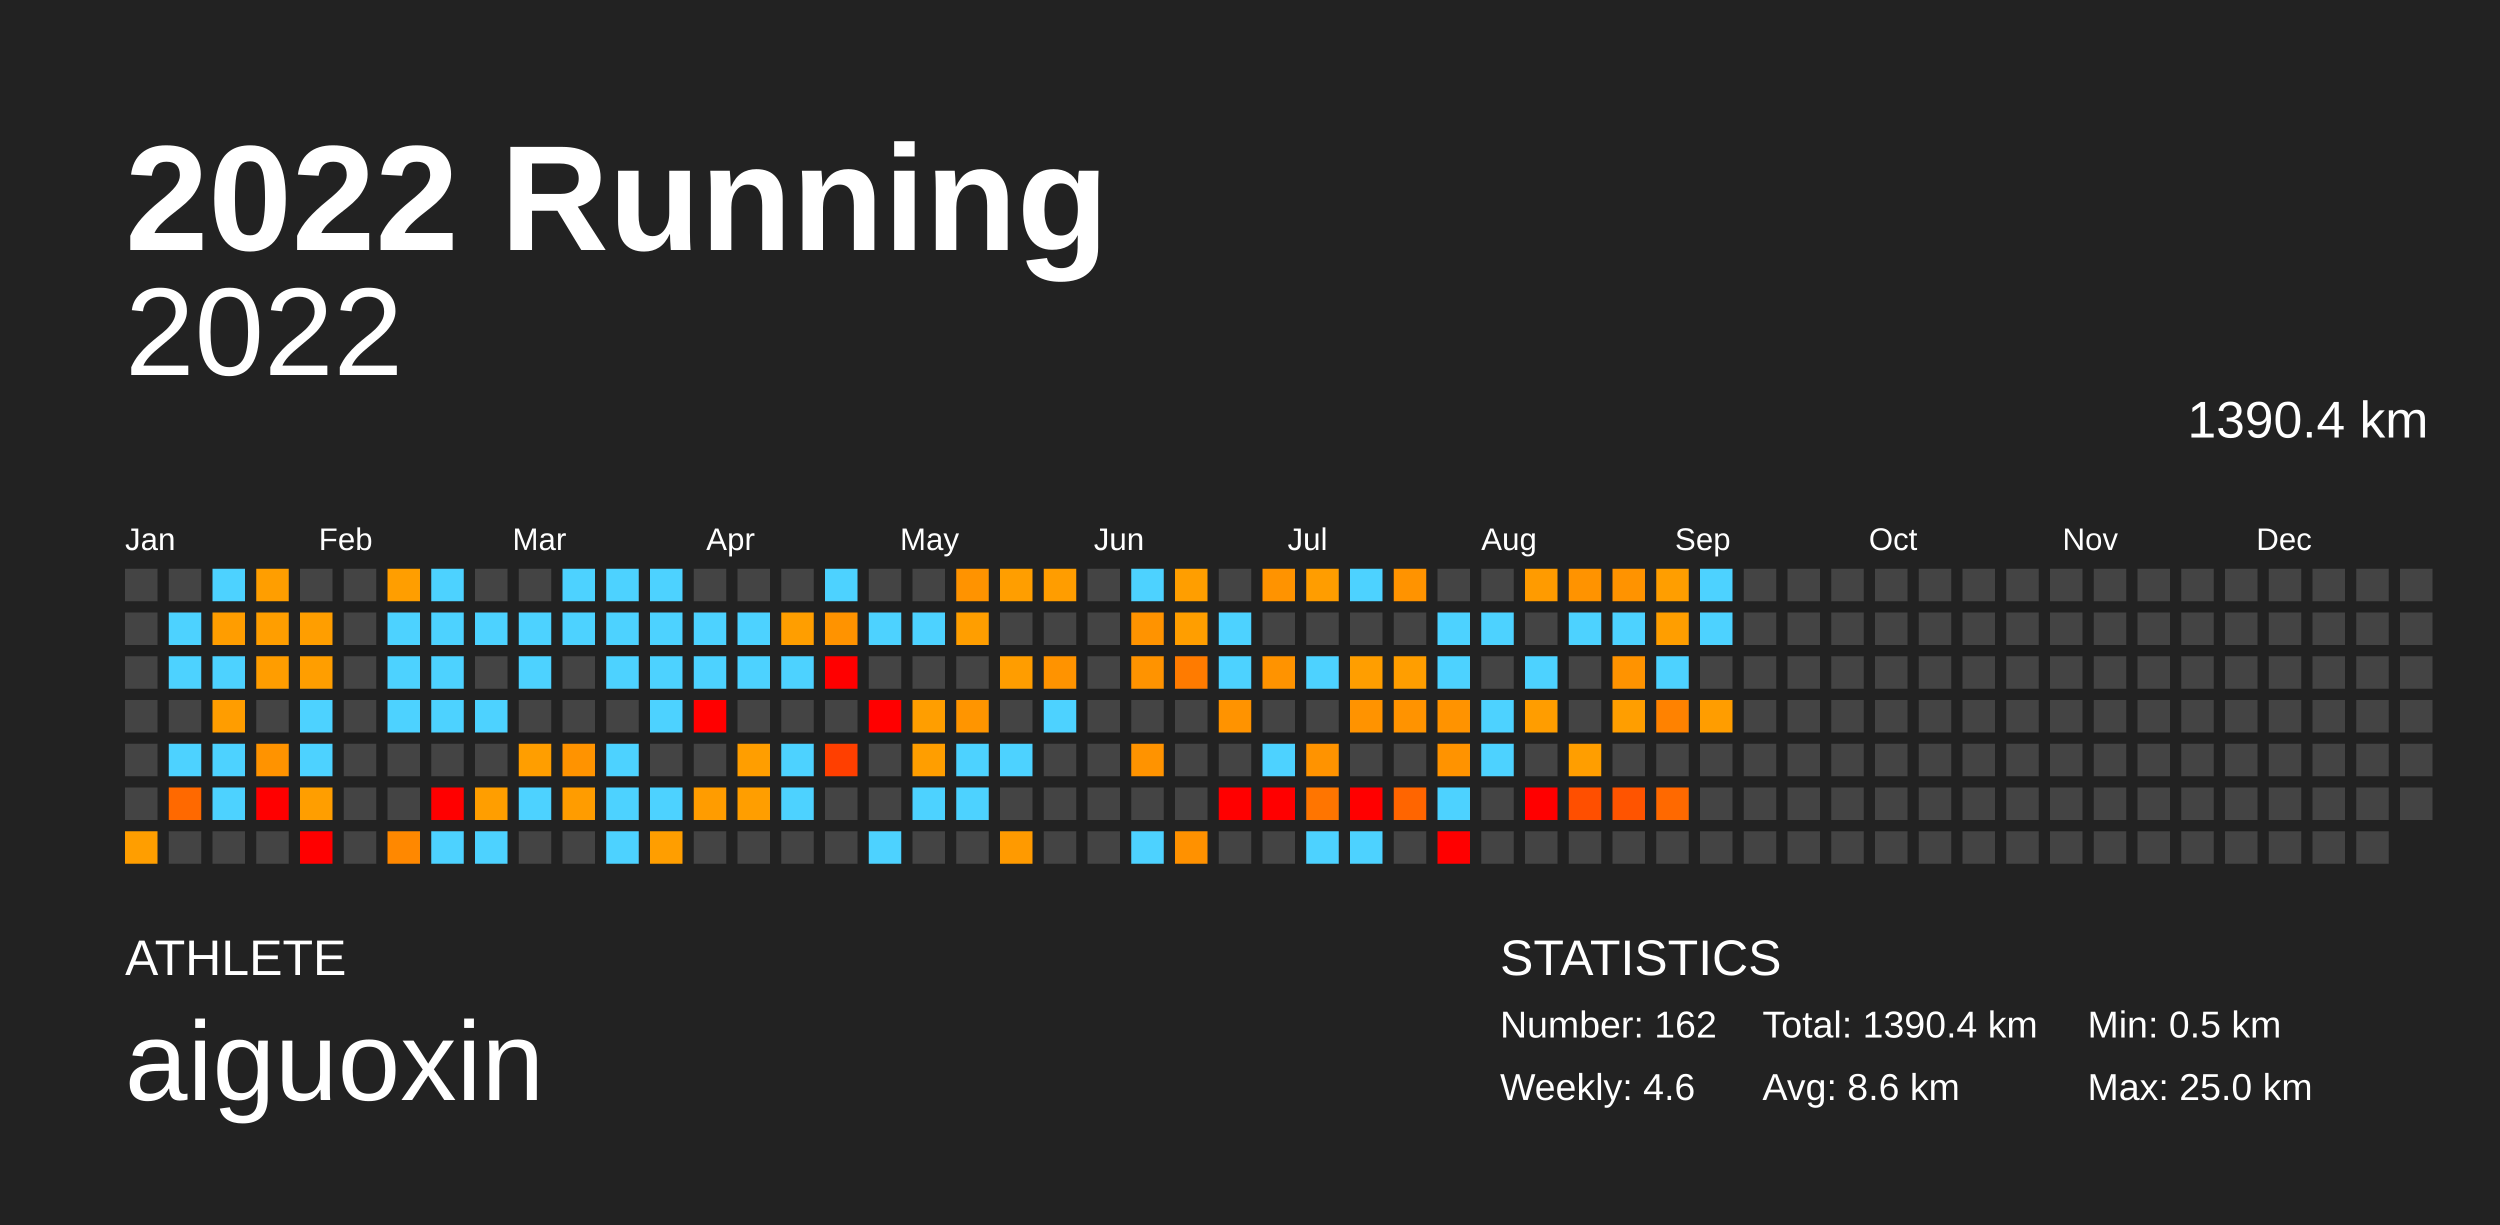
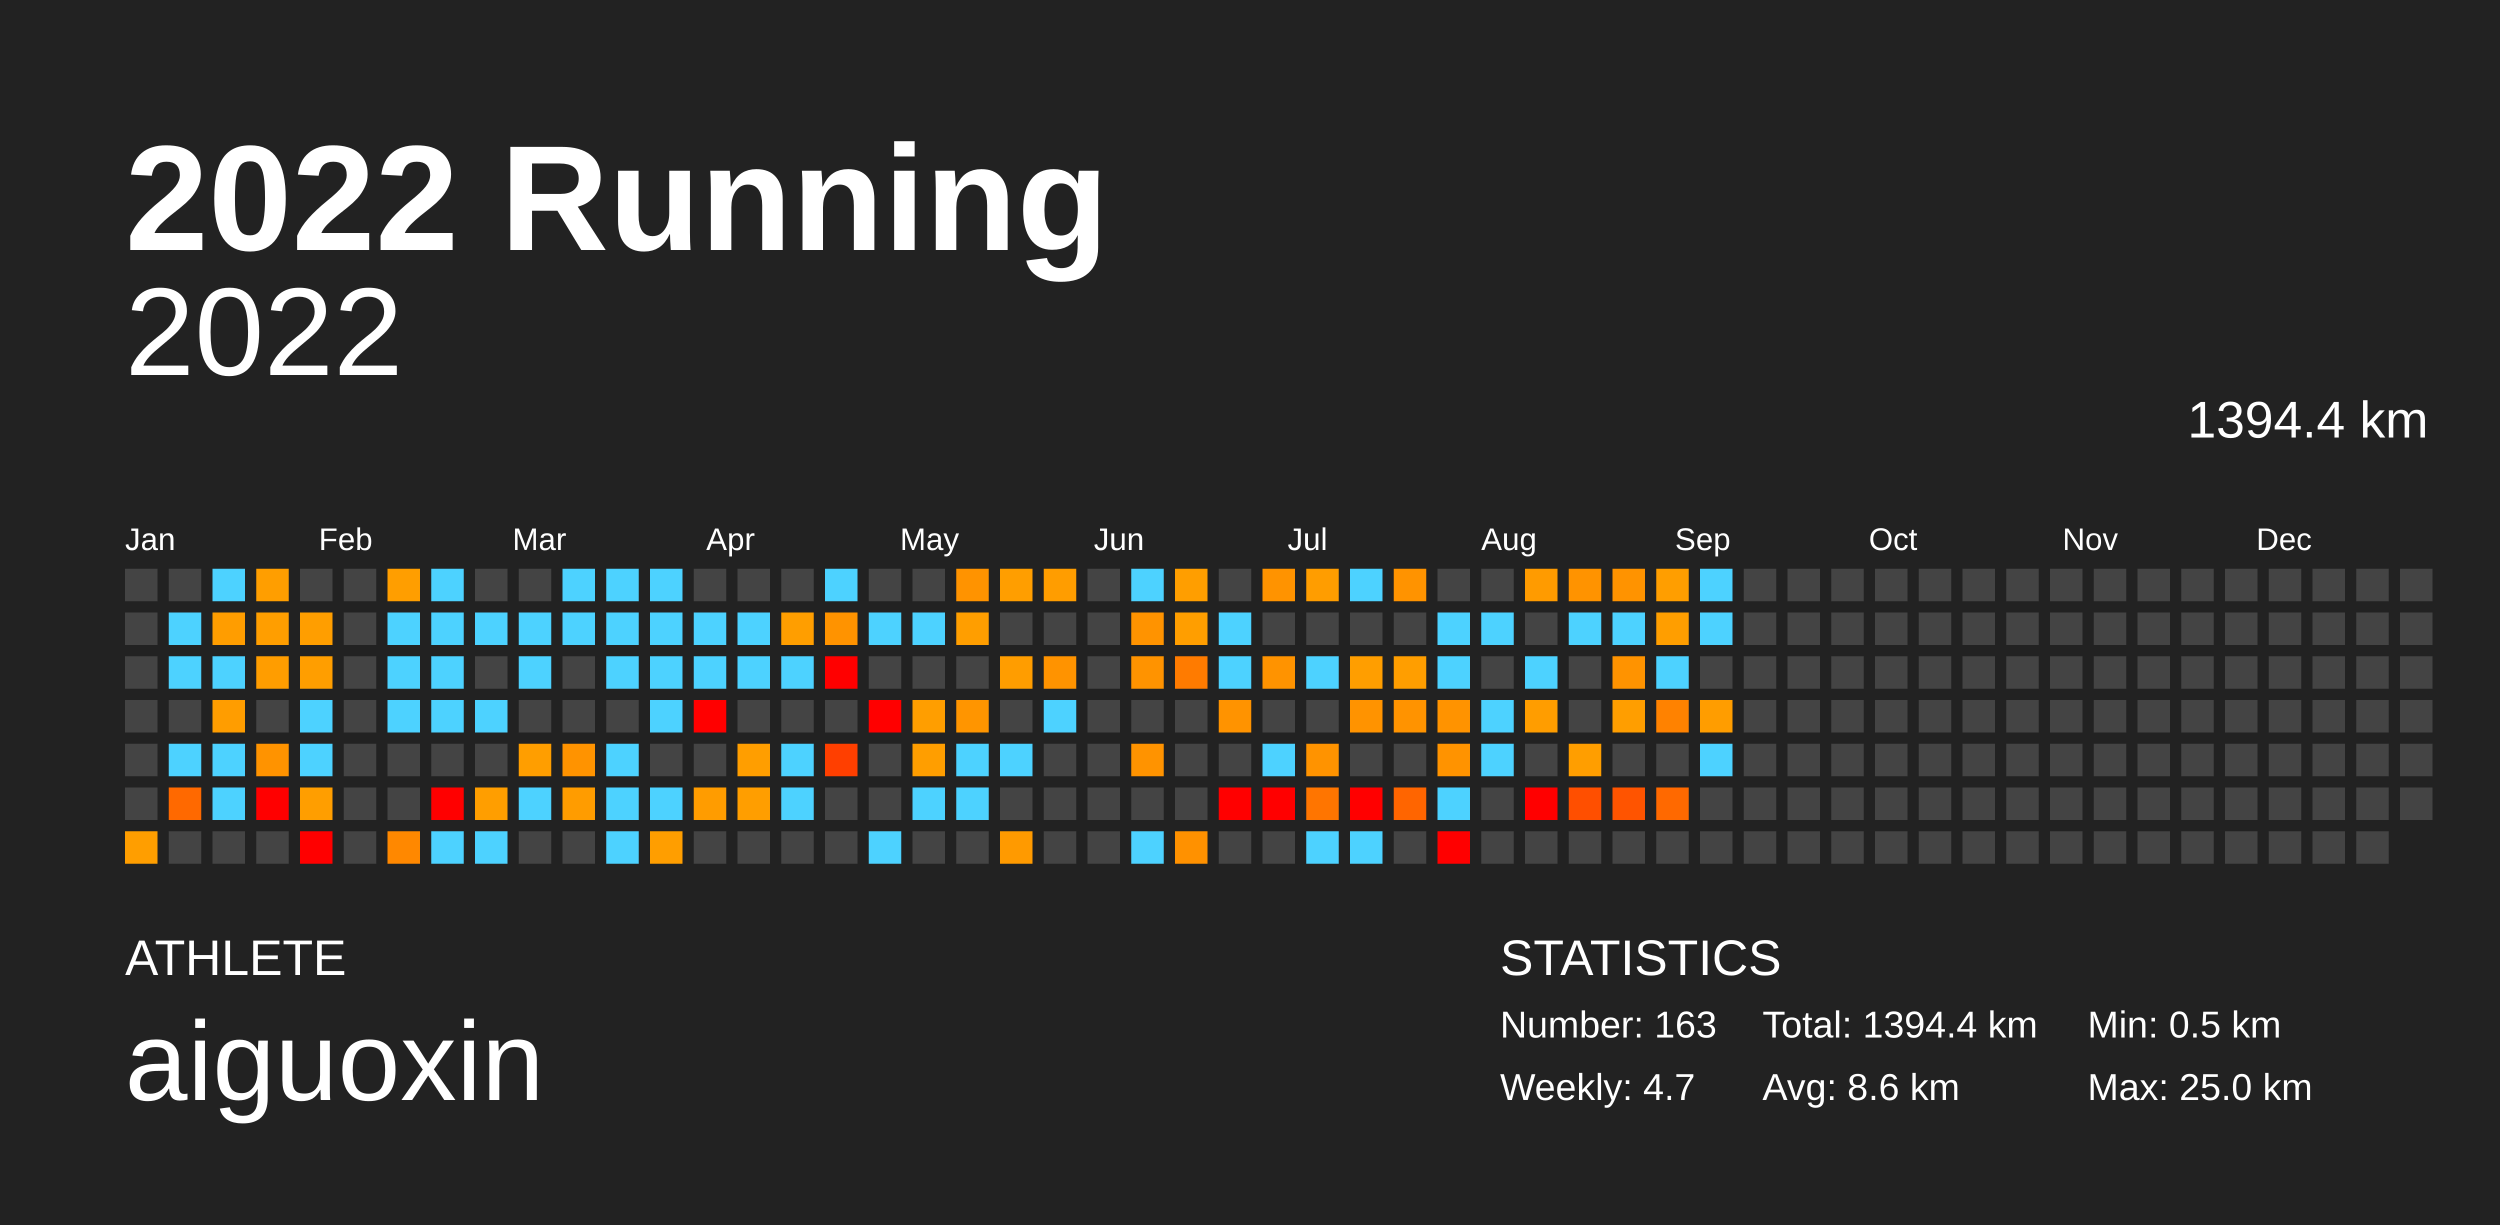
<svg xmlns="http://www.w3.org/2000/svg" baseProfile="full" height="98mm" version="1.1" viewBox="0,0,200,98" width="200mm">
  <defs />
  <rect fill="#222222" height="98" width="200" x="0" y="0" />
  <text fill="#FFFFFF" style="font-size:12px; font-family:Arial; font-weight:bold;" x="10" y="20">2022 Running</text>
  <text fill="#FFFFFF" style="font-size:4px; font-family:Arial" x="10" y="78">ATHLETE</text>
  <text fill="#FFFFFF" style="font-size:9px; font-family:Arial" x="10" y="88">aiguoxin</text>
  <text fill="#FFFFFF" style="font-size:4px; font-family:Arial" x="120" y="78">STATISTICS</text>
-   <text fill="#FFFFFF" style="font-size:3px; font-family:Arial" x="120" y="83">Number: 162</text>
-   <text fill="#FFFFFF" style="font-size:3px; font-family:Arial" x="120" y="88">Weekly: 4.6</text>
-   <text fill="#FFFFFF" style="font-size:3px; font-family:Arial" x="141" y="83">Total: 1390.4 km</text>
+   <text fill="#FFFFFF" style="font-size:3px; font-family:Arial" x="120" y="83">Number: 163</text>
+   <text fill="#FFFFFF" style="font-size:3px; font-family:Arial" x="120" y="88">Weekly: 4.7</text>
+   <text fill="#FFFFFF" style="font-size:3px; font-family:Arial" x="141" y="83">Total: 1394.4 km</text>
  <text fill="#FFFFFF" style="font-size:3px; font-family:Arial" x="141" y="88">Avg: 8.6 km</text>
  <text fill="#FFFFFF" style="font-size:3px; font-family:Arial" x="167" y="83">Min: 0.5 km</text>
  <text fill="#FFFFFF" style="font-size:3px; font-family:Arial" x="167" y="88">Max: 25.0 km</text>
  <text alignment-baseline="hanging" fill="#FFFFFF" style="font-size:10.0px; font-family:Arial;" x="10" y="30">2022</text>
-   <text alignment-baseline="hanging" fill="#FFFFFF" style="font-size:4.125px; font-family:Arial;" x="175" y="35">1390.4 km</text>
+   <text alignment-baseline="hanging" fill="#FFFFFF" style="font-size:4.125px; font-family:Arial;" x="175" y="35">1394.4 km</text>
  <text fill="#FFFFFF" style="font-size:2.5px; font-family:Arial" x="10.0" y="44">Jan</text>
  <text fill="#FFFFFF" style="font-size:2.5px; font-family:Arial" x="25.5" y="44">Feb</text>
  <text fill="#FFFFFF" style="font-size:2.5px; font-family:Arial" x="41.0" y="44">Mar</text>
  <text fill="#FFFFFF" style="font-size:2.5px; font-family:Arial" x="56.5" y="44">Apr</text>
  <text fill="#FFFFFF" style="font-size:2.5px; font-family:Arial" x="72.0" y="44">May</text>
  <text fill="#FFFFFF" style="font-size:2.5px; font-family:Arial" x="87.5" y="44">Jun</text>
  <text fill="#FFFFFF" style="font-size:2.5px; font-family:Arial" x="103.0" y="44">Jul</text>
  <text fill="#FFFFFF" style="font-size:2.5px; font-family:Arial" x="118.5" y="44">Aug</text>
  <text fill="#FFFFFF" style="font-size:2.5px; font-family:Arial" x="134.0" y="44">Sep</text>
  <text fill="#FFFFFF" style="font-size:2.5px; font-family:Arial" x="149.5" y="44">Oct</text>
  <text fill="#FFFFFF" style="font-size:2.5px; font-family:Arial" x="165.0" y="44">Nov</text>
  <text fill="#FFFFFF" style="font-size:2.5px; font-family:Arial" x="180.5" y="44">Dec</text>
  <rect fill="#444444" height="2.6" width="2.6" x="10.0" y="45.5" />
  <rect fill="#444444" height="2.6" width="2.6" x="10.0" y="49.0" />
  <rect fill="#444444" height="2.6" width="2.6" x="10.0" y="52.5" />
  <rect fill="#444444" height="2.6" width="2.6" x="10.0" y="56.0" />
  <rect fill="#444444" height="2.6" width="2.6" x="10.0" y="59.5" />
  <rect fill="#444444" height="2.6" width="2.6" x="10.0" y="63.0" />
  <rect fill="#ff9e00" height="2.6" width="2.6" x="10.0" y="66.5" />
  <rect fill="#444444" height="2.6" width="2.6" x="13.5" y="45.5" />
  <rect fill="#4dd2ff" height="2.6" width="2.6" x="13.5" y="49.0" />
  <rect fill="#4dd2ff" height="2.6" width="2.6" x="13.5" y="52.5" />
  <rect fill="#444444" height="2.6" width="2.6" x="13.5" y="56.0" />
  <rect fill="#4dd2ff" height="2.6" width="2.6" x="13.5" y="59.5" />
  <rect fill="#ff6900" height="2.6" width="2.6" x="13.5" y="63.0" />
  <rect fill="#444444" height="2.6" width="2.6" x="13.5" y="66.5" />
  <rect fill="#4dd2ff" height="2.6" width="2.6" x="17.0" y="45.5" />
  <rect fill="#ff9d00" height="2.6" width="2.6" x="17.0" y="49.0" />
  <rect fill="#4dd2ff" height="2.6" width="2.6" x="17.0" y="52.5" />
  <rect fill="#ff9d00" height="2.6" width="2.6" x="17.0" y="56.0" />
  <rect fill="#4dd2ff" height="2.6" width="2.6" x="17.0" y="59.5" />
  <rect fill="#4dd2ff" height="2.6" width="2.6" x="17.0" y="63.0" />
  <rect fill="#444444" height="2.6" width="2.6" x="17.0" y="66.5" />
  <rect fill="#ff9e00" height="2.6" width="2.6" x="20.5" y="45.5" />
  <rect fill="#ff9e00" height="2.6" width="2.6" x="20.5" y="49.0" />
  <rect fill="#ff9d00" height="2.6" width="2.6" x="20.5" y="52.5" />
  <rect fill="#444444" height="2.6" width="2.6" x="20.5" y="56.0" />
  <rect fill="#ff9300" height="2.6" width="2.6" x="20.5" y="59.5" />
  <rect fill="red" height="2.6" width="2.6" x="20.5" y="63.0" />
  <rect fill="#444444" height="2.6" width="2.6" x="20.5" y="66.5" />
  <rect fill="#444444" height="2.6" width="2.6" x="24.0" y="45.5" />
  <rect fill="#ff9e00" height="2.6" width="2.6" x="24.0" y="49.0" />
  <rect fill="#ff9e00" height="2.6" width="2.6" x="24.0" y="52.5" />
  <rect fill="#4dd2ff" height="2.6" width="2.6" x="24.0" y="56.0" />
  <rect fill="#4dd2ff" height="2.6" width="2.6" x="24.0" y="59.5" />
  <rect fill="#ff9e00" height="2.6" width="2.6" x="24.0" y="63.0" />
  <rect fill="red" height="2.6" width="2.6" x="24.0" y="66.5" />
  <rect fill="#444444" height="2.6" width="2.6" x="27.5" y="45.5" />
  <rect fill="#444444" height="2.6" width="2.6" x="27.5" y="49.0" />
  <rect fill="#444444" height="2.6" width="2.6" x="27.5" y="52.5" />
  <rect fill="#444444" height="2.6" width="2.6" x="27.5" y="56.0" />
  <rect fill="#444444" height="2.6" width="2.6" x="27.5" y="59.5" />
  <rect fill="#444444" height="2.6" width="2.6" x="27.5" y="63.0" />
  <rect fill="#444444" height="2.6" width="2.6" x="27.5" y="66.5" />
  <rect fill="#ff9e00" height="2.6" width="2.6" x="31.0" y="45.5" />
  <rect fill="#4dd2ff" height="2.6" width="2.6" x="31.0" y="49.0" />
  <rect fill="#4dd2ff" height="2.6" width="2.6" x="31.0" y="52.5" />
  <rect fill="#4dd2ff" height="2.6" width="2.6" x="31.0" y="56.0" />
  <rect fill="#444444" height="2.6" width="2.6" x="31.0" y="59.5" />
  <rect fill="#444444" height="2.6" width="2.6" x="31.0" y="63.0" />
  <rect fill="#ff8800" height="2.6" width="2.6" x="31.0" y="66.5" />
  <rect fill="#4dd2ff" height="2.6" width="2.6" x="34.5" y="45.5" />
  <rect fill="#4dd2ff" height="2.6" width="2.6" x="34.5" y="49.0" />
  <rect fill="#4dd2ff" height="2.6" width="2.6" x="34.5" y="52.5" />
  <rect fill="#4dd2ff" height="2.6" width="2.6" x="34.5" y="56.0" />
  <rect fill="#444444" height="2.6" width="2.6" x="34.5" y="59.5" />
  <rect fill="red" height="2.6" width="2.6" x="34.5" y="63.0" />
  <rect fill="#4dd2ff" height="2.6" width="2.6" x="34.5" y="66.5" />
  <rect fill="#444444" height="2.6" width="2.6" x="38.0" y="45.5" />
  <rect fill="#4dd2ff" height="2.6" width="2.6" x="38.0" y="49.0" />
  <rect fill="#444444" height="2.6" width="2.6" x="38.0" y="52.5" />
  <rect fill="#4dd2ff" height="2.6" width="2.6" x="38.0" y="56.0" />
  <rect fill="#444444" height="2.6" width="2.6" x="38.0" y="59.5" />
  <rect fill="#ff9e00" height="2.6" width="2.6" x="38.0" y="63.0" />
  <rect fill="#4dd2ff" height="2.6" width="2.6" x="38.0" y="66.5" />
  <rect fill="#444444" height="2.6" width="2.6" x="41.5" y="45.5" />
  <rect fill="#4dd2ff" height="2.6" width="2.6" x="41.5" y="49.0" />
  <rect fill="#4dd2ff" height="2.6" width="2.6" x="41.5" y="52.5" />
  <rect fill="#444444" height="2.6" width="2.6" x="41.5" y="56.0" />
  <rect fill="#ff9e00" height="2.6" width="2.6" x="41.5" y="59.5" />
  <rect fill="#4dd2ff" height="2.6" width="2.6" x="41.5" y="63.0" />
  <rect fill="#444444" height="2.6" width="2.6" x="41.5" y="66.5" />
  <rect fill="#4dd2ff" height="2.6" width="2.6" x="45.0" y="45.5" />
  <rect fill="#4dd2ff" height="2.6" width="2.6" x="45.0" y="49.0" />
  <rect fill="#444444" height="2.6" width="2.6" x="45.0" y="52.5" />
  <rect fill="#444444" height="2.6" width="2.6" x="45.0" y="56.0" />
  <rect fill="#ff9300" height="2.6" width="2.6" x="45.0" y="59.5" />
  <rect fill="#ff9c00" height="2.6" width="2.6" x="45.0" y="63.0" />
  <rect fill="#444444" height="2.6" width="2.6" x="45.0" y="66.5" />
  <rect fill="#4dd2ff" height="2.6" width="2.6" x="48.5" y="45.5" />
  <rect fill="#4dd2ff" height="2.6" width="2.6" x="48.5" y="49.0" />
  <rect fill="#4dd2ff" height="2.6" width="2.6" x="48.5" y="52.5" />
  <rect fill="#444444" height="2.6" width="2.6" x="48.5" y="56.0" />
  <rect fill="#4dd2ff" height="2.6" width="2.6" x="48.5" y="59.5" />
  <rect fill="#4dd2ff" height="2.6" width="2.6" x="48.5" y="63.0" />
  <rect fill="#4dd2ff" height="2.6" width="2.6" x="48.5" y="66.5" />
  <rect fill="#4dd2ff" height="2.6" width="2.6" x="52.0" y="45.5" />
  <rect fill="#4dd2ff" height="2.6" width="2.6" x="52.0" y="49.0" />
  <rect fill="#4dd2ff" height="2.6" width="2.6" x="52.0" y="52.5" />
  <rect fill="#4dd2ff" height="2.6" width="2.6" x="52.0" y="56.0" />
  <rect fill="#444444" height="2.6" width="2.6" x="52.0" y="59.5" />
  <rect fill="#4dd2ff" height="2.6" width="2.6" x="52.0" y="63.0" />
  <rect fill="#ff9e00" height="2.6" width="2.6" x="52.0" y="66.5" />
  <rect fill="#444444" height="2.6" width="2.6" x="55.5" y="45.5" />
  <rect fill="#4dd2ff" height="2.6" width="2.6" x="55.5" y="49.0" />
  <rect fill="#4dd2ff" height="2.6" width="2.6" x="55.5" y="52.5" />
  <rect fill="red" height="2.6" width="2.6" x="55.5" y="56.0" />
  <rect fill="#444444" height="2.6" width="2.6" x="55.5" y="59.5" />
  <rect fill="#ff9c00" height="2.6" width="2.6" x="55.5" y="63.0" />
  <rect fill="#444444" height="2.6" width="2.6" x="55.5" y="66.5" />
  <rect fill="#444444" height="2.6" width="2.6" x="59.0" y="45.5" />
  <rect fill="#4dd2ff" height="2.6" width="2.6" x="59.0" y="49.0" />
  <rect fill="#4dd2ff" height="2.6" width="2.6" x="59.0" y="52.5" />
  <rect fill="#444444" height="2.6" width="2.6" x="59.0" y="56.0" />
  <rect fill="#ff9e00" height="2.6" width="2.6" x="59.0" y="59.5" />
  <rect fill="#ff9e00" height="2.6" width="2.6" x="59.0" y="63.0" />
  <rect fill="#444444" height="2.6" width="2.6" x="59.0" y="66.5" />
  <rect fill="#444444" height="2.6" width="2.6" x="62.5" y="45.5" />
  <rect fill="#ff9e00" height="2.6" width="2.6" x="62.5" y="49.0" />
  <rect fill="#4dd2ff" height="2.6" width="2.6" x="62.5" y="52.5" />
  <rect fill="#444444" height="2.6" width="2.6" x="62.5" y="56.0" />
  <rect fill="#4dd2ff" height="2.6" width="2.6" x="62.5" y="59.5" />
  <rect fill="#4dd2ff" height="2.6" width="2.6" x="62.5" y="63.0" />
  <rect fill="#444444" height="2.6" width="2.6" x="62.5" y="66.5" />
  <rect fill="#4dd2ff" height="2.6" width="2.6" x="66.0" y="45.5" />
  <rect fill="#ff9300" height="2.6" width="2.6" x="66.0" y="49.0" />
  <rect fill="red" height="2.6" width="2.6" x="66.0" y="52.5" />
  <rect fill="#444444" height="2.6" width="2.6" x="66.0" y="56.0" />
  <rect fill="#ff3f00" height="2.6" width="2.6" x="66.0" y="59.5" />
  <rect fill="#444444" height="2.6" width="2.6" x="66.0" y="63.0" />
  <rect fill="#444444" height="2.6" width="2.6" x="66.0" y="66.5" />
  <rect fill="#444444" height="2.6" width="2.6" x="69.5" y="45.5" />
  <rect fill="#4dd2ff" height="2.6" width="2.6" x="69.5" y="49.0" />
  <rect fill="#444444" height="2.6" width="2.6" x="69.5" y="52.5" />
  <rect fill="red" height="2.6" width="2.6" x="69.5" y="56.0" />
  <rect fill="#444444" height="2.6" width="2.6" x="69.5" y="59.5" />
  <rect fill="#444444" height="2.6" width="2.6" x="69.5" y="63.0" />
  <rect fill="#4dd2ff" height="2.6" width="2.6" x="69.5" y="66.5" />
  <rect fill="#444444" height="2.6" width="2.6" x="73.0" y="45.5" />
  <rect fill="#4dd2ff" height="2.6" width="2.6" x="73.0" y="49.0" />
  <rect fill="#444444" height="2.6" width="2.6" x="73.0" y="52.5" />
  <rect fill="#ff9e00" height="2.6" width="2.6" x="73.0" y="56.0" />
  <rect fill="#ff9e00" height="2.6" width="2.6" x="73.0" y="59.5" />
  <rect fill="#4dd2ff" height="2.6" width="2.6" x="73.0" y="63.0" />
  <rect fill="#444444" height="2.6" width="2.6" x="73.0" y="66.5" />
  <rect fill="#ff9300" height="2.6" width="2.6" x="76.5" y="45.5" />
  <rect fill="#ff9e00" height="2.6" width="2.6" x="76.5" y="49.0" />
  <rect fill="#444444" height="2.6" width="2.6" x="76.5" y="52.5" />
  <rect fill="#ff9500" height="2.6" width="2.6" x="76.5" y="56.0" />
  <rect fill="#4dd2ff" height="2.6" width="2.6" x="76.5" y="59.5" />
  <rect fill="#4dd2ff" height="2.6" width="2.6" x="76.5" y="63.0" />
  <rect fill="#444444" height="2.6" width="2.6" x="76.5" y="66.5" />
  <rect fill="#ff9e00" height="2.6" width="2.6" x="80.0" y="45.5" />
  <rect fill="#444444" height="2.6" width="2.6" x="80.0" y="49.0" />
  <rect fill="#ff9d00" height="2.6" width="2.6" x="80.0" y="52.5" />
  <rect fill="#444444" height="2.6" width="2.6" x="80.0" y="56.0" />
  <rect fill="#4dd2ff" height="2.6" width="2.6" x="80.0" y="59.5" />
  <rect fill="#444444" height="2.6" width="2.6" x="80.0" y="63.0" />
  <rect fill="#ff9a00" height="2.6" width="2.6" x="80.0" y="66.5" />
  <rect fill="#ff9d00" height="2.6" width="2.6" x="83.5" y="45.5" />
  <rect fill="#444444" height="2.6" width="2.6" x="83.5" y="49.0" />
  <rect fill="#ff9300" height="2.6" width="2.6" x="83.5" y="52.5" />
  <rect fill="#4dd2ff" height="2.6" width="2.6" x="83.5" y="56.0" />
  <rect fill="#444444" height="2.6" width="2.6" x="83.5" y="59.5" />
  <rect fill="#444444" height="2.6" width="2.6" x="83.5" y="63.0" />
  <rect fill="#444444" height="2.6" width="2.6" x="83.5" y="66.5" />
  <rect fill="#444444" height="2.6" width="2.6" x="87.0" y="45.5" />
  <rect fill="#444444" height="2.6" width="2.6" x="87.0" y="49.0" />
  <rect fill="#444444" height="2.6" width="2.6" x="87.0" y="52.5" />
  <rect fill="#444444" height="2.6" width="2.6" x="87.0" y="56.0" />
  <rect fill="#444444" height="2.6" width="2.6" x="87.0" y="59.5" />
  <rect fill="#444444" height="2.6" width="2.6" x="87.0" y="63.0" />
  <rect fill="#444444" height="2.6" width="2.6" x="87.0" y="66.5" />
  <rect fill="#4dd2ff" height="2.6" width="2.6" x="90.5" y="45.5" />
  <rect fill="#ff9300" height="2.6" width="2.6" x="90.5" y="49.0" />
  <rect fill="#ff9300" height="2.6" width="2.6" x="90.5" y="52.5" />
  <rect fill="#444444" height="2.6" width="2.6" x="90.5" y="56.0" />
  <rect fill="#ff9300" height="2.6" width="2.6" x="90.5" y="59.5" />
  <rect fill="#444444" height="2.6" width="2.6" x="90.5" y="63.0" />
  <rect fill="#4dd2ff" height="2.6" width="2.6" x="90.5" y="66.5" />
  <rect fill="#ff9e00" height="2.6" width="2.6" x="94.0" y="45.5" />
  <rect fill="#ff9e00" height="2.6" width="2.6" x="94.0" y="49.0" />
  <rect fill="#ff7b00" height="2.6" width="2.6" x="94.0" y="52.5" />
  <rect fill="#444444" height="2.6" width="2.6" x="94.0" y="56.0" />
  <rect fill="#444444" height="2.6" width="2.6" x="94.0" y="59.5" />
  <rect fill="#444444" height="2.6" width="2.6" x="94.0" y="63.0" />
  <rect fill="#ff9100" height="2.6" width="2.6" x="94.0" y="66.5" />
  <rect fill="#444444" height="2.6" width="2.6" x="97.5" y="45.5" />
  <rect fill="#4dd2ff" height="2.6" width="2.6" x="97.5" y="49.0" />
  <rect fill="#4dd2ff" height="2.6" width="2.6" x="97.5" y="52.5" />
  <rect fill="#ff9300" height="2.6" width="2.6" x="97.5" y="56.0" />
  <rect fill="#444444" height="2.6" width="2.6" x="97.5" y="59.5" />
  <rect fill="red" height="2.6" width="2.6" x="97.5" y="63.0" />
  <rect fill="#444444" height="2.6" width="2.6" x="97.5" y="66.5" />
  <rect fill="#ff9300" height="2.6" width="2.6" x="101.0" y="45.5" />
  <rect fill="#444444" height="2.6" width="2.6" x="101.0" y="49.0" />
  <rect fill="#ff9300" height="2.6" width="2.6" x="101.0" y="52.5" />
  <rect fill="#444444" height="2.6" width="2.6" x="101.0" y="56.0" />
  <rect fill="#4dd2ff" height="2.6" width="2.6" x="101.0" y="59.5" />
  <rect fill="red" height="2.6" width="2.6" x="101.0" y="63.0" />
  <rect fill="#444444" height="2.6" width="2.6" x="101.0" y="66.5" />
  <rect fill="#ff9d00" height="2.6" width="2.6" x="104.5" y="45.5" />
  <rect fill="#444444" height="2.6" width="2.6" x="104.5" y="49.0" />
  <rect fill="#4dd2ff" height="2.6" width="2.6" x="104.5" y="52.5" />
  <rect fill="#444444" height="2.6" width="2.6" x="104.5" y="56.0" />
  <rect fill="#ff9300" height="2.6" width="2.6" x="104.5" y="59.5" />
  <rect fill="#ff7500" height="2.6" width="2.6" x="104.5" y="63.0" />
  <rect fill="#4dd2ff" height="2.6" width="2.6" x="104.5" y="66.5" />
  <rect fill="#4dd2ff" height="2.6" width="2.6" x="108.0" y="45.5" />
  <rect fill="#444444" height="2.6" width="2.6" x="108.0" y="49.0" />
  <rect fill="#ff9e00" height="2.6" width="2.6" x="108.0" y="52.5" />
  <rect fill="#ff9300" height="2.6" width="2.6" x="108.0" y="56.0" />
  <rect fill="#444444" height="2.6" width="2.6" x="108.0" y="59.5" />
  <rect fill="red" height="2.6" width="2.6" x="108.0" y="63.0" />
  <rect fill="#4dd2ff" height="2.6" width="2.6" x="108.0" y="66.5" />
  <rect fill="#ff9300" height="2.6" width="2.6" x="111.5" y="45.5" />
  <rect fill="#444444" height="2.6" width="2.6" x="111.5" y="49.0" />
  <rect fill="#ff9e00" height="2.6" width="2.6" x="111.5" y="52.5" />
  <rect fill="#ff9300" height="2.6" width="2.6" x="111.5" y="56.0" />
  <rect fill="#444444" height="2.6" width="2.6" x="111.5" y="59.5" />
  <rect fill="#ff6500" height="2.6" width="2.6" x="111.5" y="63.0" />
  <rect fill="#444444" height="2.6" width="2.6" x="111.5" y="66.5" />
  <rect fill="#444444" height="2.6" width="2.6" x="115.0" y="45.5" />
  <rect fill="#4dd2ff" height="2.6" width="2.6" x="115.0" y="49.0" />
  <rect fill="#4dd2ff" height="2.6" width="2.6" x="115.0" y="52.5" />
  <rect fill="#ff9300" height="2.6" width="2.6" x="115.0" y="56.0" />
  <rect fill="#ff9300" height="2.6" width="2.6" x="115.0" y="59.5" />
  <rect fill="#4dd2ff" height="2.6" width="2.6" x="115.0" y="63.0" />
  <rect fill="red" height="2.6" width="2.6" x="115.0" y="66.5" />
  <rect fill="#444444" height="2.6" width="2.6" x="118.5" y="45.5" />
  <rect fill="#4dd2ff" height="2.6" width="2.6" x="118.5" y="49.0" />
  <rect fill="#444444" height="2.6" width="2.6" x="118.5" y="52.5" />
  <rect fill="#4dd2ff" height="2.6" width="2.6" x="118.5" y="56.0" />
  <rect fill="#4dd2ff" height="2.6" width="2.6" x="118.5" y="59.5" />
  <rect fill="#444444" height="2.6" width="2.6" x="118.5" y="63.0" />
  <rect fill="#444444" height="2.6" width="2.6" x="118.5" y="66.5" />
  <rect fill="#ff9b00" height="2.6" width="2.6" x="122.0" y="45.5" />
  <rect fill="#444444" height="2.6" width="2.6" x="122.0" y="49.0" />
  <rect fill="#4dd2ff" height="2.6" width="2.6" x="122.0" y="52.5" />
  <rect fill="#ff9d00" height="2.6" width="2.6" x="122.0" y="56.0" />
  <rect fill="#444444" height="2.6" width="2.6" x="122.0" y="59.5" />
  <rect fill="red" height="2.6" width="2.6" x="122.0" y="63.0" />
  <rect fill="#444444" height="2.6" width="2.6" x="122.0" y="66.5" />
  <rect fill="#ff9300" height="2.6" width="2.6" x="125.5" y="45.5" />
  <rect fill="#4dd2ff" height="2.6" width="2.6" x="125.5" y="49.0" />
  <rect fill="#444444" height="2.6" width="2.6" x="125.5" y="52.5" />
  <rect fill="#444444" height="2.6" width="2.6" x="125.5" y="56.0" />
  <rect fill="#ff9e00" height="2.6" width="2.6" x="125.5" y="59.5" />
  <rect fill="#ff4f00" height="2.6" width="2.6" x="125.5" y="63.0" />
  <rect fill="#444444" height="2.6" width="2.6" x="125.5" y="66.5" />
  <rect fill="#ff9300" height="2.6" width="2.6" x="129.0" y="45.5" />
  <rect fill="#4dd2ff" height="2.6" width="2.6" x="129.0" y="49.0" />
  <rect fill="#ff9300" height="2.6" width="2.6" x="129.0" y="52.5" />
  <rect fill="#ff9e00" height="2.6" width="2.6" x="129.0" y="56.0" />
  <rect fill="#444444" height="2.6" width="2.6" x="129.0" y="59.5" />
  <rect fill="#ff5400" height="2.6" width="2.6" x="129.0" y="63.0" />
  <rect fill="#444444" height="2.6" width="2.6" x="129.0" y="66.5" />
  <rect fill="#ff9e00" height="2.6" width="2.6" x="132.5" y="45.5" />
  <rect fill="#ff9e00" height="2.6" width="2.6" x="132.5" y="49.0" />
  <rect fill="#4dd2ff" height="2.6" width="2.6" x="132.5" y="52.5" />
  <rect fill="#ff8200" height="2.6" width="2.6" x="132.5" y="56.0" />
  <rect fill="#444444" height="2.6" width="2.6" x="132.5" y="59.5" />
  <rect fill="#ff6900" height="2.6" width="2.6" x="132.5" y="63.0" />
  <rect fill="#444444" height="2.6" width="2.6" x="132.5" y="66.5" />
  <rect fill="#4dd2ff" height="2.6" width="2.6" x="136.0" y="45.5" />
  <rect fill="#4dd2ff" height="2.6" width="2.6" x="136.0" y="49.0" />
  <rect fill="#444444" height="2.6" width="2.6" x="136.0" y="52.5" />
  <rect fill="#ff9d00" height="2.6" width="2.6" x="136.0" y="56.0" />
-   <rect fill="#444444" height="2.6" width="2.6" x="136.0" y="59.5" />
+   <rect fill="#4dd2ff" height="2.6" width="2.6" x="136.0" y="59.5" />
  <rect fill="#444444" height="2.6" width="2.6" x="136.0" y="63.0" />
  <rect fill="#444444" height="2.6" width="2.6" x="136.0" y="66.5" />
  <rect fill="#444444" height="2.6" width="2.6" x="139.5" y="45.5" />
  <rect fill="#444444" height="2.6" width="2.6" x="139.5" y="49.0" />
  <rect fill="#444444" height="2.6" width="2.6" x="139.5" y="52.5" />
  <rect fill="#444444" height="2.6" width="2.6" x="139.5" y="56.0" />
  <rect fill="#444444" height="2.6" width="2.6" x="139.5" y="59.5" />
  <rect fill="#444444" height="2.6" width="2.6" x="139.5" y="63.0" />
  <rect fill="#444444" height="2.6" width="2.6" x="139.5" y="66.5" />
  <rect fill="#444444" height="2.6" width="2.6" x="143.0" y="45.5" />
  <rect fill="#444444" height="2.6" width="2.6" x="143.0" y="49.0" />
  <rect fill="#444444" height="2.6" width="2.6" x="143.0" y="52.5" />
  <rect fill="#444444" height="2.6" width="2.6" x="143.0" y="56.0" />
  <rect fill="#444444" height="2.6" width="2.6" x="143.0" y="59.5" />
  <rect fill="#444444" height="2.6" width="2.6" x="143.0" y="63.0" />
  <rect fill="#444444" height="2.6" width="2.6" x="143.0" y="66.5" />
  <rect fill="#444444" height="2.6" width="2.6" x="146.5" y="45.5" />
  <rect fill="#444444" height="2.6" width="2.6" x="146.5" y="49.0" />
  <rect fill="#444444" height="2.6" width="2.6" x="146.5" y="52.5" />
  <rect fill="#444444" height="2.6" width="2.6" x="146.5" y="56.0" />
  <rect fill="#444444" height="2.6" width="2.6" x="146.5" y="59.5" />
  <rect fill="#444444" height="2.6" width="2.6" x="146.5" y="63.0" />
  <rect fill="#444444" height="2.6" width="2.6" x="146.5" y="66.5" />
  <rect fill="#444444" height="2.6" width="2.6" x="150.0" y="45.5" />
  <rect fill="#444444" height="2.6" width="2.6" x="150.0" y="49.0" />
  <rect fill="#444444" height="2.6" width="2.6" x="150.0" y="52.5" />
  <rect fill="#444444" height="2.6" width="2.6" x="150.0" y="56.0" />
  <rect fill="#444444" height="2.6" width="2.6" x="150.0" y="59.5" />
  <rect fill="#444444" height="2.6" width="2.6" x="150.0" y="63.0" />
  <rect fill="#444444" height="2.6" width="2.6" x="150.0" y="66.5" />
  <rect fill="#444444" height="2.6" width="2.6" x="153.5" y="45.5" />
  <rect fill="#444444" height="2.6" width="2.6" x="153.5" y="49.0" />
  <rect fill="#444444" height="2.6" width="2.6" x="153.5" y="52.5" />
  <rect fill="#444444" height="2.6" width="2.6" x="153.5" y="56.0" />
  <rect fill="#444444" height="2.6" width="2.6" x="153.5" y="59.5" />
  <rect fill="#444444" height="2.6" width="2.6" x="153.5" y="63.0" />
  <rect fill="#444444" height="2.6" width="2.6" x="153.5" y="66.5" />
  <rect fill="#444444" height="2.6" width="2.6" x="157.0" y="45.5" />
  <rect fill="#444444" height="2.6" width="2.6" x="157.0" y="49.0" />
  <rect fill="#444444" height="2.6" width="2.6" x="157.0" y="52.5" />
  <rect fill="#444444" height="2.6" width="2.6" x="157.0" y="56.0" />
  <rect fill="#444444" height="2.6" width="2.6" x="157.0" y="59.5" />
  <rect fill="#444444" height="2.6" width="2.6" x="157.0" y="63.0" />
  <rect fill="#444444" height="2.6" width="2.6" x="157.0" y="66.5" />
  <rect fill="#444444" height="2.6" width="2.6" x="160.5" y="45.5" />
  <rect fill="#444444" height="2.6" width="2.6" x="160.5" y="49.0" />
  <rect fill="#444444" height="2.6" width="2.6" x="160.5" y="52.5" />
  <rect fill="#444444" height="2.6" width="2.6" x="160.5" y="56.0" />
  <rect fill="#444444" height="2.6" width="2.6" x="160.5" y="59.5" />
  <rect fill="#444444" height="2.6" width="2.6" x="160.5" y="63.0" />
  <rect fill="#444444" height="2.6" width="2.6" x="160.5" y="66.5" />
  <rect fill="#444444" height="2.6" width="2.6" x="164.0" y="45.5" />
  <rect fill="#444444" height="2.6" width="2.6" x="164.0" y="49.0" />
  <rect fill="#444444" height="2.6" width="2.6" x="164.0" y="52.5" />
  <rect fill="#444444" height="2.6" width="2.6" x="164.0" y="56.0" />
  <rect fill="#444444" height="2.6" width="2.6" x="164.0" y="59.5" />
  <rect fill="#444444" height="2.6" width="2.6" x="164.0" y="63.0" />
  <rect fill="#444444" height="2.6" width="2.6" x="164.0" y="66.5" />
  <rect fill="#444444" height="2.6" width="2.6" x="167.5" y="45.5" />
  <rect fill="#444444" height="2.6" width="2.6" x="167.5" y="49.0" />
  <rect fill="#444444" height="2.6" width="2.6" x="167.5" y="52.5" />
  <rect fill="#444444" height="2.6" width="2.6" x="167.5" y="56.0" />
  <rect fill="#444444" height="2.6" width="2.6" x="167.5" y="59.5" />
  <rect fill="#444444" height="2.6" width="2.6" x="167.5" y="63.0" />
  <rect fill="#444444" height="2.6" width="2.6" x="167.5" y="66.5" />
  <rect fill="#444444" height="2.6" width="2.6" x="171.0" y="45.5" />
  <rect fill="#444444" height="2.6" width="2.6" x="171.0" y="49.0" />
  <rect fill="#444444" height="2.6" width="2.6" x="171.0" y="52.5" />
  <rect fill="#444444" height="2.6" width="2.6" x="171.0" y="56.0" />
  <rect fill="#444444" height="2.6" width="2.6" x="171.0" y="59.5" />
  <rect fill="#444444" height="2.6" width="2.6" x="171.0" y="63.0" />
  <rect fill="#444444" height="2.6" width="2.6" x="171.0" y="66.5" />
  <rect fill="#444444" height="2.6" width="2.6" x="174.5" y="45.5" />
  <rect fill="#444444" height="2.6" width="2.6" x="174.5" y="49.0" />
  <rect fill="#444444" height="2.6" width="2.6" x="174.5" y="52.5" />
  <rect fill="#444444" height="2.6" width="2.6" x="174.5" y="56.0" />
  <rect fill="#444444" height="2.6" width="2.6" x="174.5" y="59.5" />
  <rect fill="#444444" height="2.6" width="2.6" x="174.5" y="63.0" />
  <rect fill="#444444" height="2.6" width="2.6" x="174.5" y="66.5" />
  <rect fill="#444444" height="2.6" width="2.6" x="178.0" y="45.5" />
  <rect fill="#444444" height="2.6" width="2.6" x="178.0" y="49.0" />
  <rect fill="#444444" height="2.6" width="2.6" x="178.0" y="52.5" />
  <rect fill="#444444" height="2.6" width="2.6" x="178.0" y="56.0" />
  <rect fill="#444444" height="2.6" width="2.6" x="178.0" y="59.5" />
  <rect fill="#444444" height="2.6" width="2.6" x="178.0" y="63.0" />
  <rect fill="#444444" height="2.6" width="2.6" x="178.0" y="66.5" />
  <rect fill="#444444" height="2.6" width="2.6" x="181.5" y="45.5" />
  <rect fill="#444444" height="2.6" width="2.6" x="181.5" y="49.0" />
  <rect fill="#444444" height="2.6" width="2.6" x="181.5" y="52.5" />
  <rect fill="#444444" height="2.6" width="2.6" x="181.5" y="56.0" />
  <rect fill="#444444" height="2.6" width="2.6" x="181.5" y="59.5" />
  <rect fill="#444444" height="2.6" width="2.6" x="181.5" y="63.0" />
  <rect fill="#444444" height="2.6" width="2.6" x="181.5" y="66.5" />
  <rect fill="#444444" height="2.6" width="2.6" x="185.0" y="45.5" />
  <rect fill="#444444" height="2.6" width="2.6" x="185.0" y="49.0" />
  <rect fill="#444444" height="2.6" width="2.6" x="185.0" y="52.5" />
  <rect fill="#444444" height="2.6" width="2.6" x="185.0" y="56.0" />
  <rect fill="#444444" height="2.6" width="2.6" x="185.0" y="59.5" />
  <rect fill="#444444" height="2.6" width="2.6" x="185.0" y="63.0" />
  <rect fill="#444444" height="2.6" width="2.6" x="185.0" y="66.5" />
  <rect fill="#444444" height="2.6" width="2.6" x="188.5" y="45.5" />
  <rect fill="#444444" height="2.6" width="2.6" x="188.5" y="49.0" />
  <rect fill="#444444" height="2.6" width="2.6" x="188.5" y="52.5" />
  <rect fill="#444444" height="2.6" width="2.6" x="188.5" y="56.0" />
  <rect fill="#444444" height="2.6" width="2.6" x="188.5" y="59.5" />
  <rect fill="#444444" height="2.6" width="2.6" x="188.5" y="63.0" />
  <rect fill="#444444" height="2.6" width="2.6" x="188.5" y="66.5" />
  <rect fill="#444444" height="2.6" width="2.6" x="192.0" y="45.5" />
  <rect fill="#444444" height="2.6" width="2.6" x="192.0" y="49.0" />
  <rect fill="#444444" height="2.6" width="2.6" x="192.0" y="52.5" />
  <rect fill="#444444" height="2.6" width="2.6" x="192.0" y="56.0" />
  <rect fill="#444444" height="2.6" width="2.6" x="192.0" y="59.5" />
  <rect fill="#444444" height="2.6" width="2.6" x="192.0" y="63.0" />
</svg>
